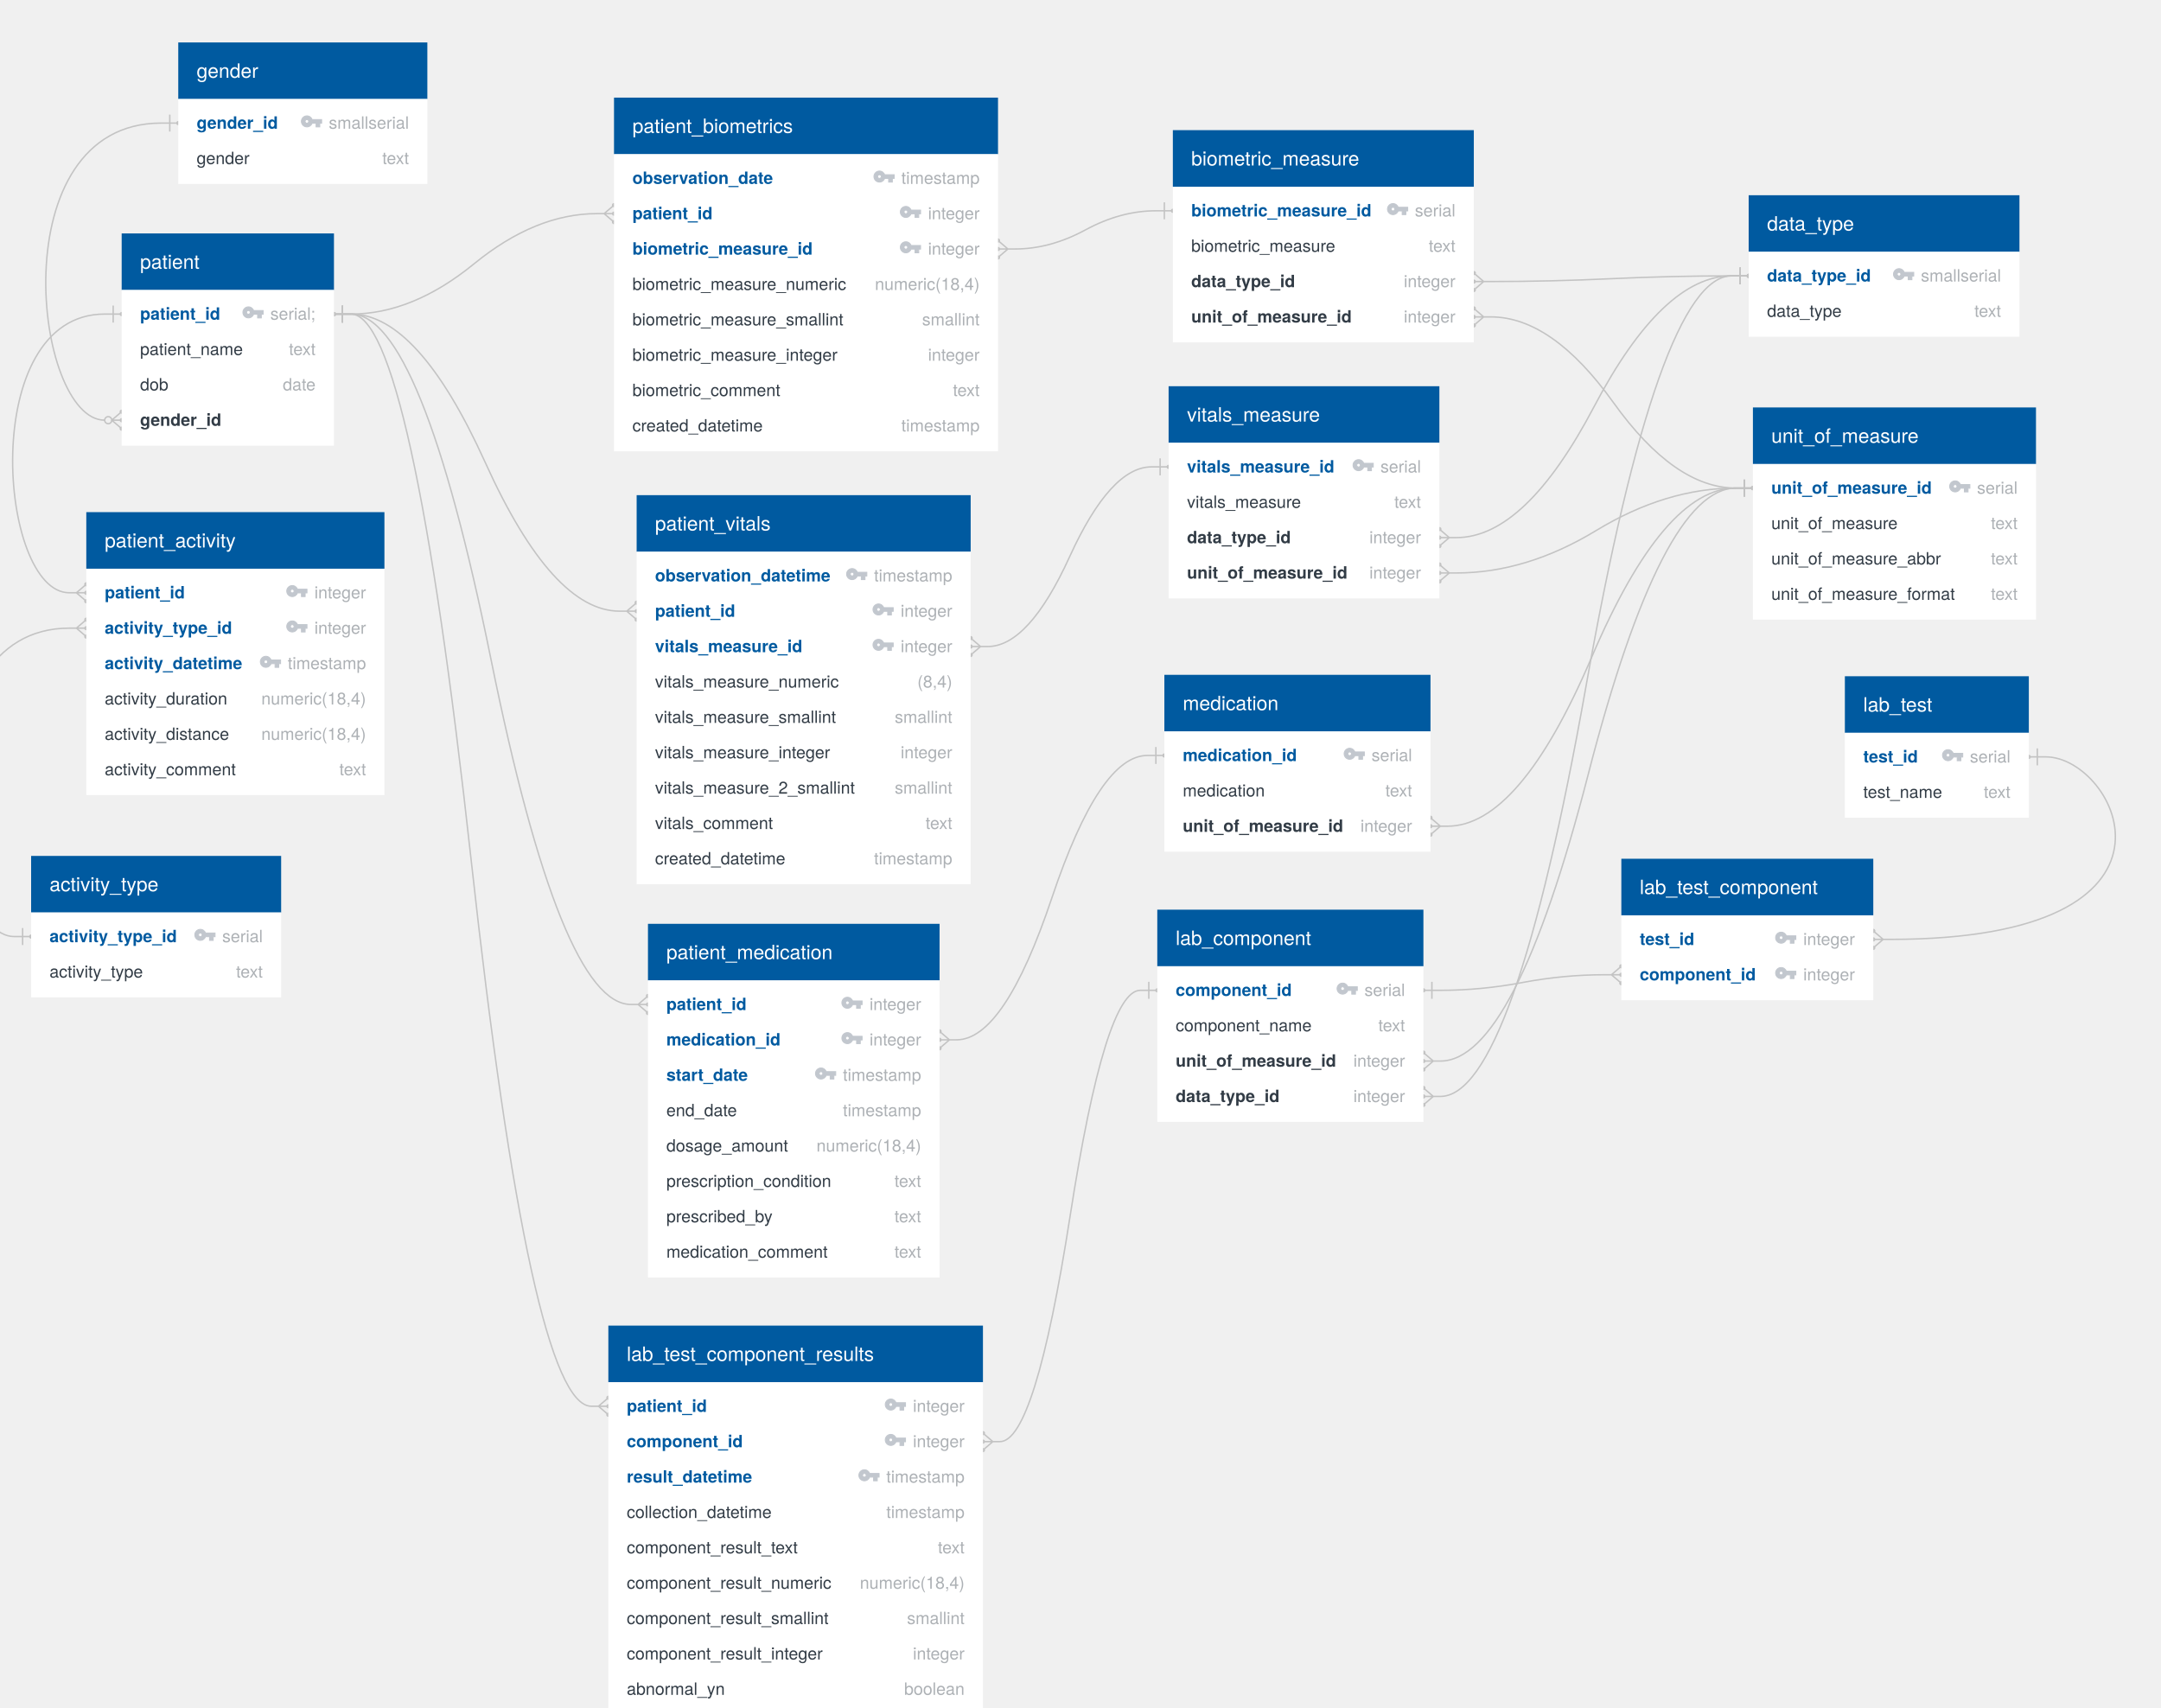
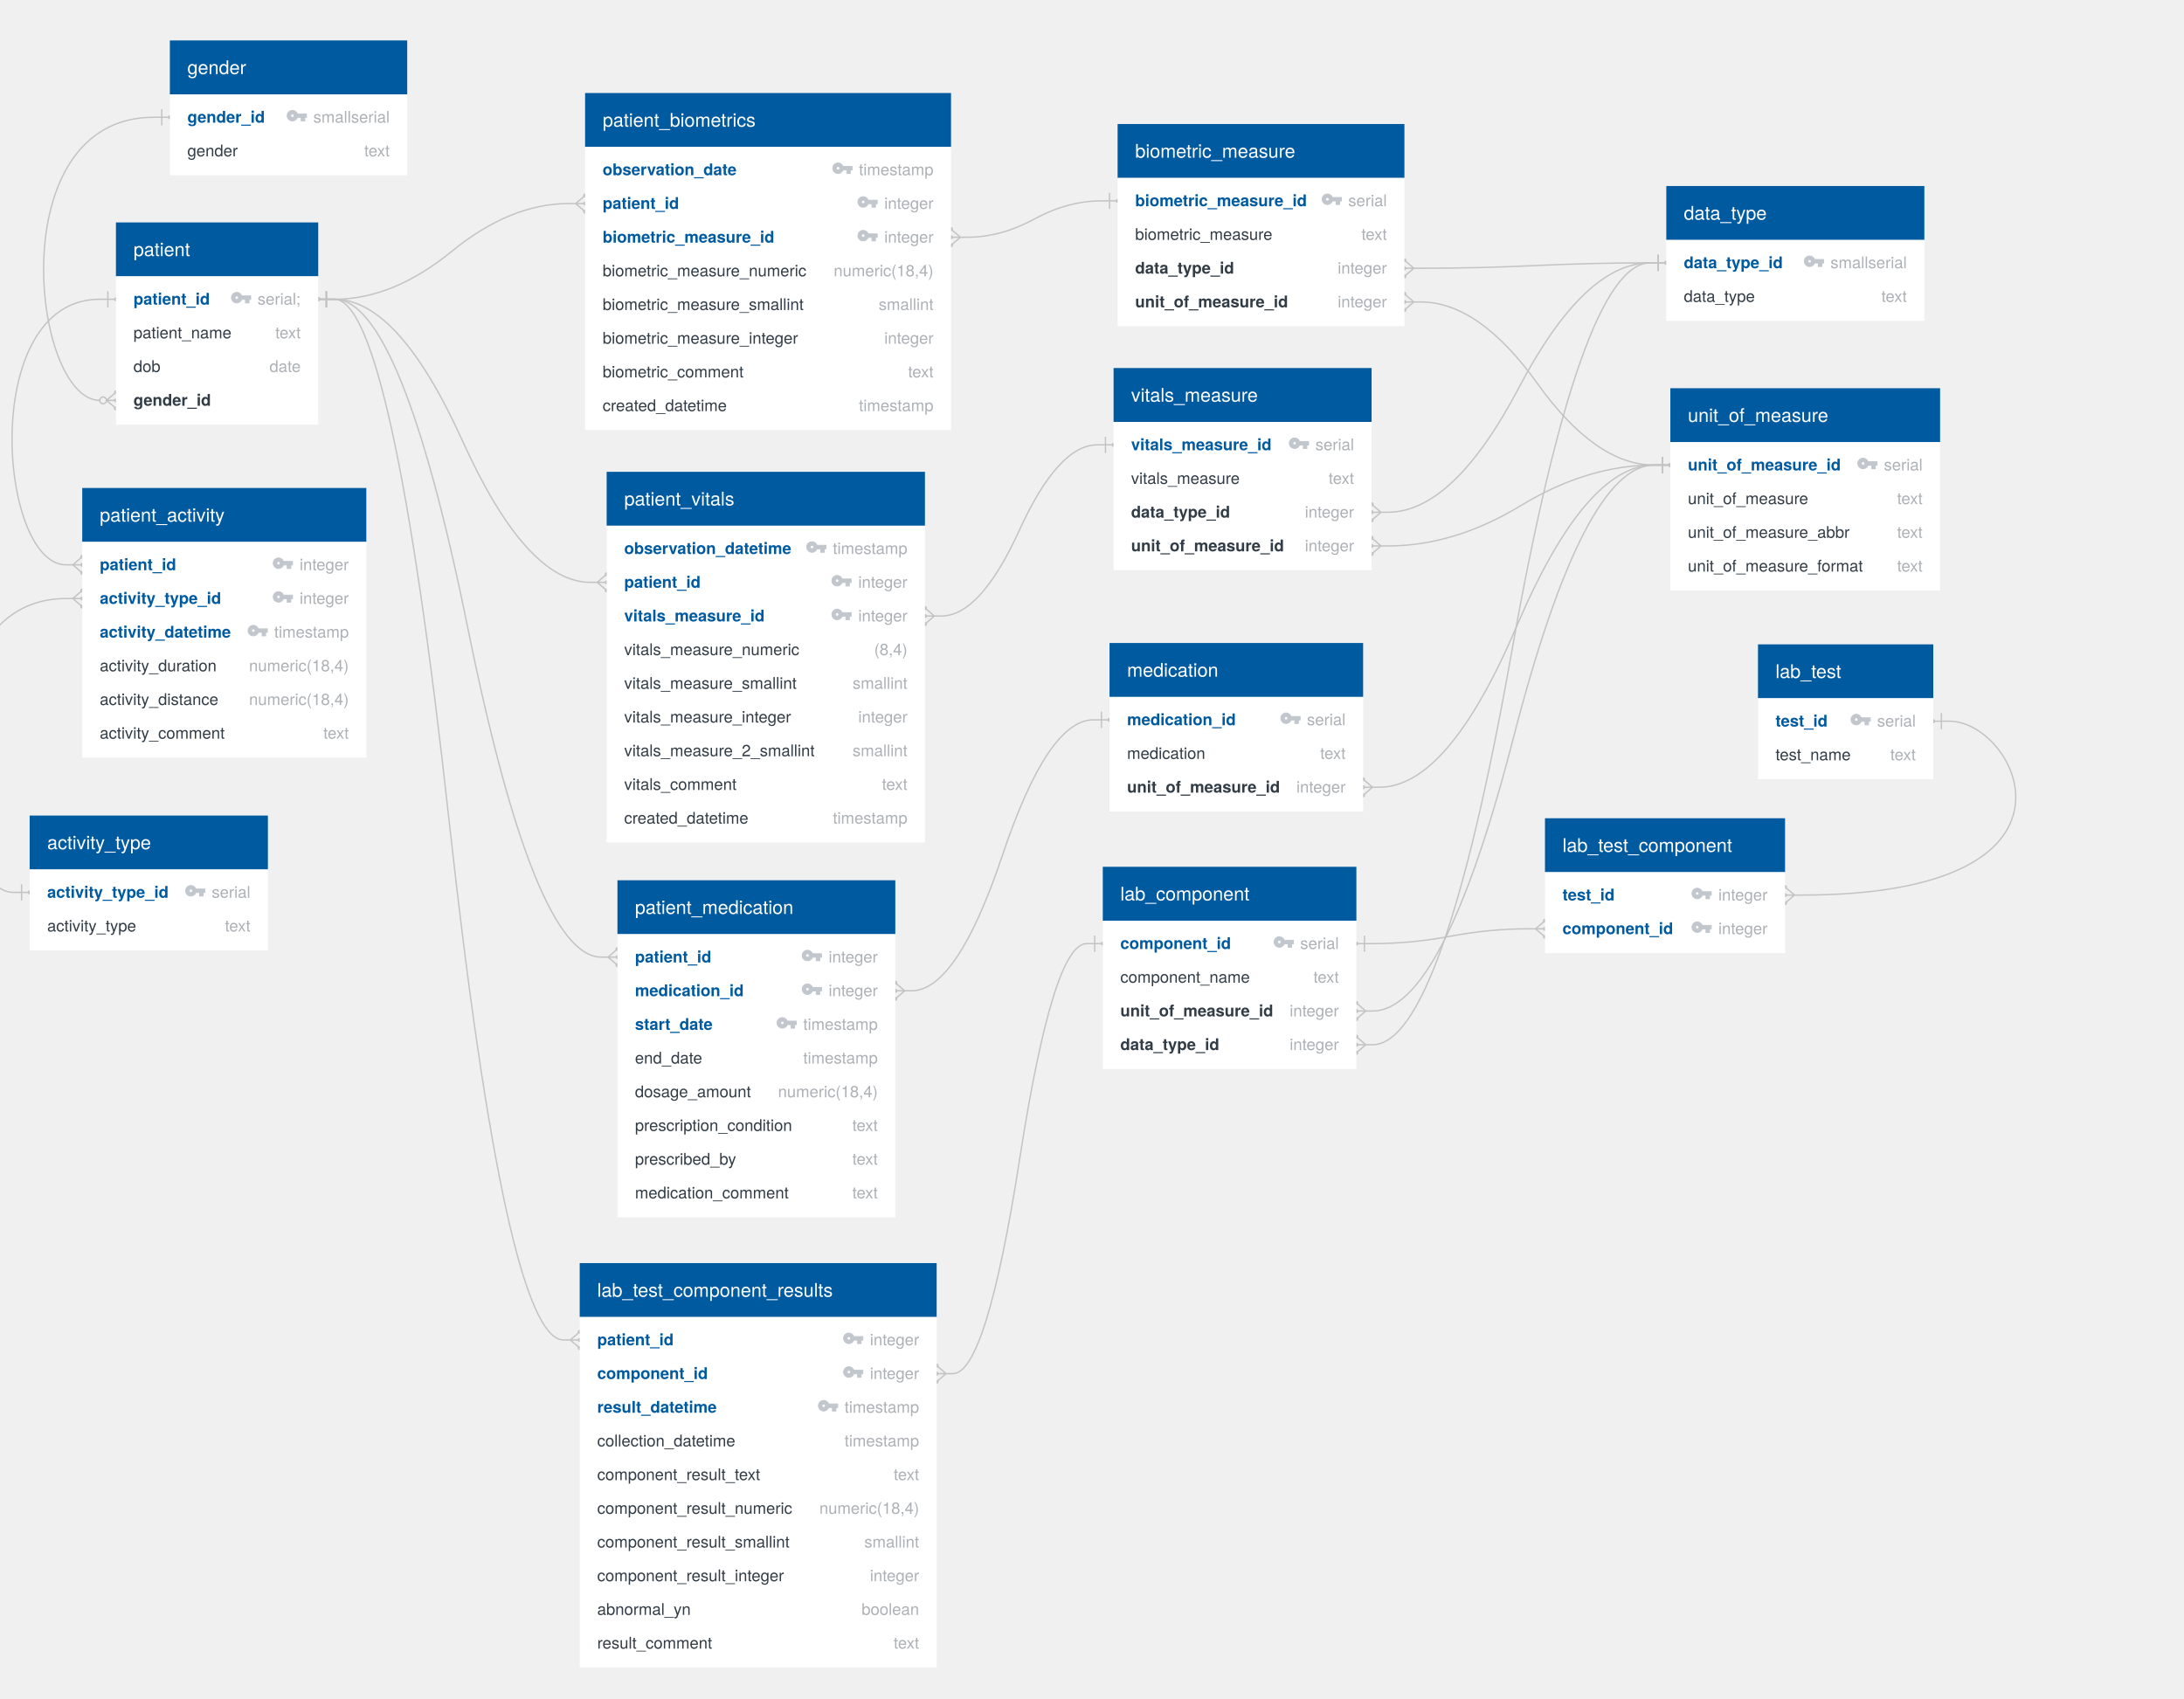
- <svg xmlns="http://www.w3.org/2000/svg" class="diagram-root" style="background: #f5f6f6">
+ <svg xmlns="http://www.w3.org/2000/svg" class="diagram-root" style="background: #f5f6f6" viewBox="0 0 1620 1260" width="100%" preserveAspectRatio="xMidYMid meet">
  <style>.diagram-root { font-family: "Helvetica Neue", sans-serif; font-size: 12px; } .t { overflow: visible; } .t-bg { y: 40; fill: #fff;   } .th { fill: #005aa0;   } .tht { fill: #fff; font-size: 14px;  } .tf { fill: #323c46; overflow: visible; } .tf.pk { fill: #005aa0; font-weight: bold; } .tf.fk { font-weight: bold; } .ty { fill: #adb1b5; font-weight: normal; text-anchor: end; } .r { fill: transparent; stroke: #c3c3c3; stroke-width: 1; } .l { stroke: 1; } .i { fill: #c2c7ce; stroke: #c2c7ce; } .i.ix { fill: #afb3b6; stroke: #000; } .fa { fill: transparent; overflow: visible; } .fa .bg.hover { fill: #f7f7f7; } .c { cy: 12; r: 4; stroke: #d2d2dc; fill: #d2d2dc; } .hr { fill: transparent; stroke: #323c46; stroke-opacity: 0.035; stroke-width: 13; } .dc { stroke: #fa5a3c; fill: #fa5a3c; } .x { stroke: white; stroke-width: 1; } .hl .th { fill: #1b9bff; } .hl .tht {  } .fhl .bg { fill: #e7f4ff; } .fhls .bg {  } .r.hl { stroke: #1b9bff; } .dim { opacity: 0.25; }</style>
  <g class="drawing-wrapper" transform="translate(-58, -11) scale(1,1)">
    <g class="rs">
      <path d="M 144 308 m -1, 0 a 1,1 0 1,0 2,0 a 1,1 0 1,0 -2,0 M 144 308 m -0.5, 0 a 0.5,0.5 0 1,0 1,0 a 0.5,0.5 0 1,0 -1,0  M144 308 L144 308 137 308 M 144 314 m -1, 0 a 1,1 0 1,0 2,0 a 1,1 0 1,0 -2,0 M 144 314 m -0.5, 0 a 0.5,0.5 0 1,0 1,0 a 0.5,0.5 0 1,0 -1,0  M144 314 L144 314 137 308 144 302 M 144 302 m -1, 0 a 1,1 0 1,0 2,0 a 1,1 0 1,0 -2,0 M 144 302 m -0.5, 0 a 0.5,0.5 0 1,0 1,0 a 0.5,0.5 0 1,0 -1,0  M 134.5 308 m -2.5, 0 a 2.5,2.5 0 1,0 5,0 a 2.5,2.5 0 1,0 -5,0 M132 308 C 82 308, 58 98, 172 98 M 184 98 m -1, 0 a 1,1 0 1,0 2,0 a 1,1 0 1,0 -2,0 M 184 98 m -0.5, 0 a 0.5,0.5 0 1,0 1,0 a 0.5,0.5 0 1,0 -1,0  M184 98 L184 98 172 98 M178 104 L178 104 178 92" id="h3456703896" class="r" />
      <path d="M 492 162 m -1, 0 a 1,1 0 1,0 2,0 a 1,1 0 1,0 -2,0 M 492 162 m -0.5, 0 a 0.5,0.5 0 1,0 1,0 a 0.5,0.5 0 1,0 -1,0  M492 162 L492 162 480 162 M 492 168 m -1, 0 a 1,1 0 1,0 2,0 a 1,1 0 1,0 -2,0 M 492 168 m -0.5, 0 a 0.5,0.5 0 1,0 1,0 a 0.5,0.5 0 1,0 -1,0  M492 168 L492 168 485 162 492 156 M 492 156 m -1, 0 a 1,1 0 1,0 2,0 a 1,1 0 1,0 -2,0 M 492 156 m -0.5, 0 a 0.5,0.5 0 1,0 1,0 a 0.5,0.5 0 1,0 -1,0  M480 162 Q 436.52 162, 393.03 197.5 T 306.05 233 M 294.05 233 m -1, 0 a 1,1 0 1,0 2,0 a 1,1 0 1,0 -2,0 M 294.05 233 m -0.5, 0 a 0.5,0.5 0 1,0 1,0 a 0.5,0.5 0 1,0 -1,0  M294.05 233 L294.05 233 306.05 233 M300.05 239 L300.05 239 300.05 227" id="h3817859138" class="r" />
      <path d="M 763.42 187 m -1, 0 a 1,1 0 1,0 2,0 a 1,1 0 1,0 -2,0 M 763.42 187 m -0.5, 0 a 0.5,0.5 0 1,0 1,0 a 0.5,0.5 0 1,0 -1,0  M763.42 187 L763.42 187 775.42 187 M 763.42 193 m -1, 0 a 1,1 0 1,0 2,0 a 1,1 0 1,0 -2,0 M 763.42 193 m -0.5, 0 a 0.5,0.5 0 1,0 1,0 a 0.5,0.5 0 1,0 -1,0  M763.42 193 L763.42 193 770.42 187 763.42 181 M 763.42 181 m -1, 0 a 1,1 0 1,0 2,0 a 1,1 0 1,0 -2,0 M 763.42 181 m -0.5, 0 a 0.5,0.5 0 1,0 1,0 a 0.5,0.5 0 1,0 -1,0  M775.42 187 Q 800.32 187, 825.21 173.5 T 875 160 M 887 160 m -1, 0 a 1,1 0 1,0 2,0 a 1,1 0 1,0 -2,0 M 887 160 m -0.5, 0 a 0.5,0.5 0 1,0 1,0 a 0.5,0.5 0 1,0 -1,0  M887 160 L887 160 875 160 M881 166 L881 166 881 154" id="h2044736348" class="r" />
      <path d="M 1099.73 210 m -1, 0 a 1,1 0 1,0 2,0 a 1,1 0 1,0 -2,0 M 1099.73 210 m -0.5, 0 a 0.5,0.5 0 1,0 1,0 a 0.5,0.5 0 1,0 -1,0  M1099.73 210 L1099.73 210 1111.73 210 M 1099.73 216 m -1, 0 a 1,1 0 1,0 2,0 a 1,1 0 1,0 -2,0 M 1099.73 216 m -0.5, 0 a 0.5,0.5 0 1,0 1,0 a 0.5,0.5 0 1,0 -1,0  M1099.73 216 L1099.73 216 1106.73 210 1099.73 204 M 1099.73 204 m -1, 0 a 1,1 0 1,0 2,0 a 1,1 0 1,0 -2,0 M 1099.73 204 m -0.5, 0 a 0.5,0.5 0 1,0 1,0 a 0.5,0.5 0 1,0 -1,0  M1111.73 210 Q 1154.3 210, 1196.87 208 T 1282 206 M 1294 206 m -1, 0 a 1,1 0 1,0 2,0 a 1,1 0 1,0 -2,0 M 1294 206 m -0.5, 0 a 0.5,0.5 0 1,0 1,0 a 0.5,0.5 0 1,0 -1,0  M1294 206 L1294 206 1282 206 M1288 212 L1288 212 1288 200" id="h3360755668" class="r" />
      <path d="M 1099.73 235 m -1, 0 a 1,1 0 1,0 2,0 a 1,1 0 1,0 -2,0 M 1099.73 235 m -0.5, 0 a 0.5,0.5 0 1,0 1,0 a 0.5,0.5 0 1,0 -1,0  M1099.73 235 L1099.73 235 1111.73 235 M 1099.73 241 m -1, 0 a 1,1 0 1,0 2,0 a 1,1 0 1,0 -2,0 M 1099.73 241 m -0.5, 0 a 0.5,0.5 0 1,0 1,0 a 0.5,0.5 0 1,0 -1,0  M1099.73 241 L1099.73 241 1106.73 235 1099.73 229 M 1099.73 229 m -1, 0 a 1,1 0 1,0 2,0 a 1,1 0 1,0 -2,0 M 1099.73 229 m -0.5, 0 a 0.5,0.5 0 1,0 1,0 a 0.5,0.5 0 1,0 -1,0  M1111.73 235 Q 1155.05 235, 1198.37 295.5 T 1285 356 M 1297 356 m -1, 0 a 1,1 0 1,0 2,0 a 1,1 0 1,0 -2,0 M 1297 356 m -0.5, 0 a 0.5,0.5 0 1,0 1,0 a 0.5,0.5 0 1,0 -1,0  M1297 356 L1297 356 1285 356 M1291 362 L1291 362 1291 350" id="h3253898208" class="r" />
      <path d="M 1075.39 391 m -1, 0 a 1,1 0 1,0 2,0 a 1,1 0 1,0 -2,0 M 1075.39 391 m -0.5, 0 a 0.5,0.5 0 1,0 1,0 a 0.5,0.5 0 1,0 -1,0  M1075.39 391 L1075.39 391 1087.39 391 M 1075.39 397 m -1, 0 a 1,1 0 1,0 2,0 a 1,1 0 1,0 -2,0 M 1075.39 397 m -0.5, 0 a 0.5,0.5 0 1,0 1,0 a 0.5,0.5 0 1,0 -1,0  M1075.39 397 L1075.39 397 1082.39 391 1075.39 385 M 1075.39 385 m -1, 0 a 1,1 0 1,0 2,0 a 1,1 0 1,0 -2,0 M 1075.39 385 m -0.5, 0 a 0.5,0.5 0 1,0 1,0 a 0.5,0.5 0 1,0 -1,0  M1087.39 391 Q 1136.05 391, 1184.7 298.5 T 1282 206 M 1294 206 m -1, 0 a 1,1 0 1,0 2,0 a 1,1 0 1,0 -2,0 M 1294 206 m -0.5, 0 a 0.5,0.5 0 1,0 1,0 a 0.5,0.5 0 1,0 -1,0  M1294 206 L1294 206 1282 206 M1288 212 L1288 212 1288 200" id="h2920415554" class="r" />
      <path d="M 1075.39 416 m -1, 0 a 1,1 0 1,0 2,0 a 1,1 0 1,0 -2,0 M 1075.39 416 m -0.5, 0 a 0.5,0.5 0 1,0 1,0 a 0.5,0.5 0 1,0 -1,0  M1075.39 416 L1075.39 416 1087.39 416 M 1075.39 422 m -1, 0 a 1,1 0 1,0 2,0 a 1,1 0 1,0 -2,0 M 1075.39 422 m -0.5, 0 a 0.5,0.5 0 1,0 1,0 a 0.5,0.5 0 1,0 -1,0  M1075.39 422 L1075.39 422 1082.39 416 1075.39 410 M 1075.39 410 m -1, 0 a 1,1 0 1,0 2,0 a 1,1 0 1,0 -2,0 M 1075.39 410 m -0.5, 0 a 0.5,0.5 0 1,0 1,0 a 0.5,0.5 0 1,0 -1,0  M1087.39 416 Q 1136.8 416, 1186.2 386 T 1285 356 M 1297 356 m -1, 0 a 1,1 0 1,0 2,0 a 1,1 0 1,0 -2,0 M 1297 356 m -0.5, 0 a 0.5,0.5 0 1,0 1,0 a 0.5,0.5 0 1,0 -1,0  M1297 356 L1297 356 1285 356 M1291 362 L1291 362 1291 350" id="h3007724422" class="r" />
      <path d="M 508 443 m -1, 0 a 1,1 0 1,0 2,0 a 1,1 0 1,0 -2,0 M 508 443 m -0.5, 0 a 0.5,0.5 0 1,0 1,0 a 0.5,0.5 0 1,0 -1,0  M508 443 L508 443 496 443 M 508 449 m -1, 0 a 1,1 0 1,0 2,0 a 1,1 0 1,0 -2,0 M 508 449 m -0.5, 0 a 0.5,0.5 0 1,0 1,0 a 0.5,0.5 0 1,0 -1,0  M508 449 L508 449 501 443 508 437 M 508 437 m -1, 0 a 1,1 0 1,0 2,0 a 1,1 0 1,0 -2,0 M 508 437 m -0.5, 0 a 0.5,0.5 0 1,0 1,0 a 0.5,0.5 0 1,0 -1,0  M496 443 Q 448.52 443, 401.03 338 T 306.05 233 M 294.05 233 m -1, 0 a 1,1 0 1,0 2,0 a 1,1 0 1,0 -2,0 M 294.05 233 m -0.5, 0 a 0.5,0.5 0 1,0 1,0 a 0.5,0.5 0 1,0 -1,0  M294.05 233 L294.05 233 306.05 233 M300.05 239 L300.05 239 300.05 227" id="h3419471543" class="r" />
      <path d="M 744.09 468 m -1, 0 a 1,1 0 1,0 2,0 a 1,1 0 1,0 -2,0 M 744.09 468 m -0.5, 0 a 0.5,0.5 0 1,0 1,0 a 0.5,0.5 0 1,0 -1,0  M744.09 468 L744.09 468 756.09 468 M 744.09 474 m -1, 0 a 1,1 0 1,0 2,0 a 1,1 0 1,0 -2,0 M 744.09 474 m -0.5, 0 a 0.5,0.5 0 1,0 1,0 a 0.5,0.5 0 1,0 -1,0  M744.09 474 L744.09 474 751.09 468 744.09 462 M 744.09 462 m -1, 0 a 1,1 0 1,0 2,0 a 1,1 0 1,0 -2,0 M 744.09 462 m -0.5, 0 a 0.5,0.5 0 1,0 1,0 a 0.5,0.5 0 1,0 -1,0  M756.09 468 Q 785.07 468, 814.05 404.5 T 872 341 M 884 341 m -1, 0 a 1,1 0 1,0 2,0 a 1,1 0 1,0 -2,0 M 884 341 m -0.5, 0 a 0.5,0.5 0 1,0 1,0 a 0.5,0.5 0 1,0 -1,0  M884 341 L884 341 872 341 M878 347 L878 347 878 335" id="h1238428861" class="r" />
      <path d="M 1069.1 595 m -1, 0 a 1,1 0 1,0 2,0 a 1,1 0 1,0 -2,0 M 1069.1 595 m -0.5, 0 a 0.5,0.5 0 1,0 1,0 a 0.5,0.5 0 1,0 -1,0  M1069.1 595 L1069.1 595 1081.1 595 M 1069.1 601 m -1, 0 a 1,1 0 1,0 2,0 a 1,1 0 1,0 -2,0 M 1069.1 601 m -0.5, 0 a 0.5,0.5 0 1,0 1,0 a 0.5,0.5 0 1,0 -1,0  M1069.1 601 L1069.1 601 1076.1 595 1069.1 589 M 1069.1 589 m -1, 0 a 1,1 0 1,0 2,0 a 1,1 0 1,0 -2,0 M 1069.1 589 m -0.5, 0 a 0.5,0.5 0 1,0 1,0 a 0.5,0.5 0 1,0 -1,0  M1081.1 595 Q 1132.07 595, 1183.05 475.5 T 1285 356 M 1297 356 m -1, 0 a 1,1 0 1,0 2,0 a 1,1 0 1,0 -2,0 M 1297 356 m -0.5, 0 a 0.5,0.5 0 1,0 1,0 a 0.5,0.5 0 1,0 -1,0  M1297 356 L1297 356 1285 356 M1291 362 L1291 362 1291 350" id="h4211877427" class="r" />
      <path d="M 516 721 m -1, 0 a 1,1 0 1,0 2,0 a 1,1 0 1,0 -2,0 M 516 721 m -0.5, 0 a 0.5,0.5 0 1,0 1,0 a 0.5,0.5 0 1,0 -1,0  M516 721 L516 721 504 721 M 516 727 m -1, 0 a 1,1 0 1,0 2,0 a 1,1 0 1,0 -2,0 M 516 727 m -0.5, 0 a 0.5,0.5 0 1,0 1,0 a 0.5,0.5 0 1,0 -1,0  M516 727 L516 727 509 721 516 715 M 516 715 m -1, 0 a 1,1 0 1,0 2,0 a 1,1 0 1,0 -2,0 M 516 715 m -0.5, 0 a 0.5,0.5 0 1,0 1,0 a 0.5,0.5 0 1,0 -1,0  M504 721 Q 454.52 721, 405.03 477 T 306.05 233 M 294.05 233 m -1, 0 a 1,1 0 1,0 2,0 a 1,1 0 1,0 -2,0 M 294.05 233 m -0.5, 0 a 0.5,0.5 0 1,0 1,0 a 0.5,0.5 0 1,0 -1,0  M294.05 233 L294.05 233 306.05 233 M300.05 239 L300.05 239 300.05 227" id="h2150546734" class="r" />
      <path d="M 722.1 746 m -1, 0 a 1,1 0 1,0 2,0 a 1,1 0 1,0 -2,0 M 722.1 746 m -0.5, 0 a 0.5,0.5 0 1,0 1,0 a 0.5,0.5 0 1,0 -1,0  M722.1 746 L722.1 746 734.1 746 M 722.1 752 m -1, 0 a 1,1 0 1,0 2,0 a 1,1 0 1,0 -2,0 M 722.1 752 m -0.5, 0 a 0.5,0.5 0 1,0 1,0 a 0.5,0.5 0 1,0 -1,0  M722.1 752 L722.1 752 729.1 746 722.1 740 M 722.1 740 m -1, 0 a 1,1 0 1,0 2,0 a 1,1 0 1,0 -2,0 M 722.1 740 m -0.5, 0 a 0.5,0.5 0 1,0 1,0 a 0.5,0.5 0 1,0 -1,0  M734.1 746 Q 767.83 746, 801.55 645.5 T 869 545 M 881 545 m -1, 0 a 1,1 0 1,0 2,0 a 1,1 0 1,0 -2,0 M 881 545 m -0.5, 0 a 0.5,0.5 0 1,0 1,0 a 0.5,0.5 0 1,0 -1,0  M881 545 L881 545 869 545 M875 551 L875 551 875 539" id="h394259000" class="r" />
      <path d="M 1064.1 761 m -1, 0 a 1,1 0 1,0 2,0 a 1,1 0 1,0 -2,0 M 1064.1 761 m -0.5, 0 a 0.5,0.5 0 1,0 1,0 a 0.5,0.5 0 1,0 -1,0  M1064.1 761 L1064.1 761 1076.1 761 M 1064.1 767 m -1, 0 a 1,1 0 1,0 2,0 a 1,1 0 1,0 -2,0 M 1064.1 767 m -0.5, 0 a 0.5,0.5 0 1,0 1,0 a 0.5,0.5 0 1,0 -1,0  M1064.1 767 L1064.1 767 1071.1 761 1064.1 755 M 1064.1 755 m -1, 0 a 1,1 0 1,0 2,0 a 1,1 0 1,0 -2,0 M 1064.1 755 m -0.5, 0 a 0.5,0.5 0 1,0 1,0 a 0.5,0.5 0 1,0 -1,0  M1076.1 761 Q 1128.32 761, 1180.55 558.5 T 1285 356 M 1297 356 m -1, 0 a 1,1 0 1,0 2,0 a 1,1 0 1,0 -2,0 M 1297 356 m -0.5, 0 a 0.5,0.5 0 1,0 1,0 a 0.5,0.5 0 1,0 -1,0  M1297 356 L1297 356 1285 356 M1291 362 L1291 362 1291 350" id="h672239840" class="r" />
      <path d="M 1064.1 786 m -1, 0 a 1,1 0 1,0 2,0 a 1,1 0 1,0 -2,0 M 1064.1 786 m -0.5, 0 a 0.5,0.5 0 1,0 1,0 a 0.5,0.5 0 1,0 -1,0  M1064.1 786 L1064.1 786 1076.1 786 M 1064.1 792 m -1, 0 a 1,1 0 1,0 2,0 a 1,1 0 1,0 -2,0 M 1064.1 792 m -0.5, 0 a 0.5,0.5 0 1,0 1,0 a 0.5,0.5 0 1,0 -1,0  M1064.1 792 L1064.1 792 1071.1 786 1064.1 780 M 1064.1 780 m -1, 0 a 1,1 0 1,0 2,0 a 1,1 0 1,0 -2,0 M 1064.1 780 m -0.5, 0 a 0.5,0.5 0 1,0 1,0 a 0.5,0.5 0 1,0 -1,0  M1076.1 786 Q 1127.57 786, 1179.05 496 T 1282 206 M 1294 206 m -1, 0 a 1,1 0 1,0 2,0 a 1,1 0 1,0 -2,0 M 1294 206 m -0.5, 0 a 0.5,0.5 0 1,0 1,0 a 0.5,0.5 0 1,0 -1,0  M1294 206 L1294 206 1282 206 M1288 212 L1288 212 1288 200" id="h4203280481" class="r" />
      <path d="M 1382.08 675 m -1, 0 a 1,1 0 1,0 2,0 a 1,1 0 1,0 -2,0 M 1382.08 675 m -0.5, 0 a 0.5,0.5 0 1,0 1,0 a 0.5,0.5 0 1,0 -1,0  M1382.08 675 L1382.08 675 1394.08 675 M 1382.08 681 m -1, 0 a 1,1 0 1,0 2,0 a 1,1 0 1,0 -2,0 M 1382.08 681 m -0.5, 0 a 0.5,0.5 0 1,0 1,0 a 0.5,0.5 0 1,0 -1,0  M1382.08 681 L1382.08 681 1389.08 675 1382.08 669 M 1382.08 669 m -1, 0 a 1,1 0 1,0 2,0 a 1,1 0 1,0 -2,0 M 1382.08 669 m -0.5, 0 a 0.5,0.5 0 1,0 1,0 a 0.5,0.5 0 1,0 -1,0  M1394.08 675 C 1620 675, 1554.03 546, 1504.03 546 M 1492.03 546 m -1, 0 a 1,1 0 1,0 2,0 a 1,1 0 1,0 -2,0 M 1492.03 546 m -0.5, 0 a 0.5,0.5 0 1,0 1,0 a 0.5,0.5 0 1,0 -1,0  M1492.03 546 L1492.03 546 1504.03 546 M1498.03 552 L1498.03 552 1498.03 540" id="h2076225760" class="r" />
      <path d="M 1204 700 m -1, 0 a 1,1 0 1,0 2,0 a 1,1 0 1,0 -2,0 M 1204 700 m -0.5, 0 a 0.5,0.5 0 1,0 1,0 a 0.5,0.5 0 1,0 -1,0  M1204 700 L1204 700 1192 700 M 1204 706 m -1, 0 a 1,1 0 1,0 2,0 a 1,1 0 1,0 -2,0 M 1204 706 m -0.5, 0 a 0.5,0.5 0 1,0 1,0 a 0.5,0.5 0 1,0 -1,0  M1204 706 L1204 706 1197 700 1204 694 M 1204 694 m -1, 0 a 1,1 0 1,0 2,0 a 1,1 0 1,0 -2,0 M 1204 694 m -0.5, 0 a 0.5,0.5 0 1,0 1,0 a 0.5,0.5 0 1,0 -1,0  M1192 700 Q 1163.03 700, 1134.05 705.5 T 1076.1 711 M 1064.1 711 m -1, 0 a 1,1 0 1,0 2,0 a 1,1 0 1,0 -2,0 M 1064.1 711 m -0.5, 0 a 0.5,0.5 0 1,0 1,0 a 0.5,0.5 0 1,0 -1,0  M1064.1 711 L1064.1 711 1076.1 711 M1070.1 717 L1070.1 717 1070.1 705" id="h1969395055" class="r" />
      <path d="M 488 1005 m -1, 0 a 1,1 0 1,0 2,0 a 1,1 0 1,0 -2,0 M 488 1005 m -0.5, 0 a 0.5,0.5 0 1,0 1,0 a 0.5,0.5 0 1,0 -1,0  M488 1005 L488 1005 476 1005 M 488 1011 m -1, 0 a 1,1 0 1,0 2,0 a 1,1 0 1,0 -2,0 M 488 1011 m -0.5, 0 a 0.5,0.5 0 1,0 1,0 a 0.5,0.5 0 1,0 -1,0  M488 1011 L488 1011 481 1005 488 999 M 488 999 m -1, 0 a 1,1 0 1,0 2,0 a 1,1 0 1,0 -2,0 M 488 999 m -0.5, 0 a 0.5,0.5 0 1,0 1,0 a 0.5,0.5 0 1,0 -1,0  M476 1005 Q 433.52 1005, 391.03 619 T 306.05 233 M 294.05 233 m -1, 0 a 1,1 0 1,0 2,0 a 1,1 0 1,0 -2,0 M 294.05 233 m -0.5, 0 a 0.5,0.5 0 1,0 1,0 a 0.5,0.5 0 1,0 -1,0  M294.05 233 L294.05 233 306.05 233 M300.05 239 L300.05 239 300.05 227" id="h2936976185" class="r" />
      <path d="M 752.77 1030 m -1, 0 a 1,1 0 1,0 2,0 a 1,1 0 1,0 -2,0 M 752.77 1030 m -0.5, 0 a 0.5,0.5 0 1,0 1,0 a 0.5,0.5 0 1,0 -1,0  M752.77 1030 L752.77 1030 764.77 1030 M 752.77 1036 m -1, 0 a 1,1 0 1,0 2,0 a 1,1 0 1,0 -2,0 M 752.77 1036 m -0.5, 0 a 0.5,0.5 0 1,0 1,0 a 0.5,0.5 0 1,0 -1,0  M752.77 1036 L752.77 1036 759.77 1030 752.77 1024 M 752.77 1024 m -1, 0 a 1,1 0 1,0 2,0 a 1,1 0 1,0 -2,0 M 752.77 1024 m -0.5, 0 a 0.5,0.5 0 1,0 1,0 a 0.5,0.5 0 1,0 -1,0  M764.77 1030 Q 789.58 1030, 814.39 870.5 T 864 711 M 876 711 m -1, 0 a 1,1 0 1,0 2,0 a 1,1 0 1,0 -2,0 M 876 711 m -0.5, 0 a 0.5,0.5 0 1,0 1,0 a 0.5,0.5 0 1,0 -1,0  M876 711 L876 711 864 711 M870 717 L870 717 870 705" id="h2168173998" class="r" />
      <path d="M 119 430 m -1, 0 a 1,1 0 1,0 2,0 a 1,1 0 1,0 -2,0 M 119 430 m -0.5, 0 a 0.5,0.5 0 1,0 1,0 a 0.5,0.5 0 1,0 -1,0  M119 430 L119 430 107 430 M 119 436 m -1, 0 a 1,1 0 1,0 2,0 a 1,1 0 1,0 -2,0 M 119 436 m -0.5, 0 a 0.5,0.5 0 1,0 1,0 a 0.5,0.5 0 1,0 -1,0  M119 436 L119 436 112 430 119 424 M 119 424 m -1, 0 a 1,1 0 1,0 2,0 a 1,1 0 1,0 -2,0 M 119 424 m -0.5, 0 a 0.5,0.5 0 1,0 1,0 a 0.5,0.5 0 1,0 -1,0  M107 430 C 57 430, 42 233, 132 233 M 144 233 m -1, 0 a 1,1 0 1,0 2,0 a 1,1 0 1,0 -2,0 M 144 233 m -0.5, 0 a 0.5,0.5 0 1,0 1,0 a 0.5,0.5 0 1,0 -1,0  M144 233 L144 233 132 233 M138 239 L138 239 138 227" id="h2056357364" class="r" />
      <path d="M 119 455 m -1, 0 a 1,1 0 1,0 2,0 a 1,1 0 1,0 -2,0 M 119 455 m -0.5, 0 a 0.5,0.5 0 1,0 1,0 a 0.5,0.5 0 1,0 -1,0  M119 455 L119 455 107 455 M 119 461 m -1, 0 a 1,1 0 1,0 2,0 a 1,1 0 1,0 -2,0 M 119 461 m -0.5, 0 a 0.5,0.5 0 1,0 1,0 a 0.5,0.5 0 1,0 -1,0  M119 461 L119 461 112 455 119 449 M 119 449 m -1, 0 a 1,1 0 1,0 2,0 a 1,1 0 1,0 -2,0 M 119 449 m -0.5, 0 a 0.5,0.5 0 1,0 1,0 a 0.5,0.5 0 1,0 -1,0  M107 455 C -5.4 455, 18 673, 68 673 M 80 673 m -1, 0 a 1,1 0 1,0 2,0 a 1,1 0 1,0 -2,0 M 80 673 m -0.5, 0 a 0.5,0.5 0 1,0 1,0 a 0.5,0.5 0 1,0 -1,0  M80 673 L80 673 68 673 M74 679 L74 679 74 667" id="h1259249820" class="r" />
    </g>
    <g class="hrs" />
    <g class="ts">
      <svg width="150.05" height="150" x="144" y="176" id="h172737303" class="t">
        <rect height="40" width="150.05" class="th" />
        <text x="13" y="25" class="tht">patient</text>
        <rect height="110" width="150.05" class="t-bg" />
        <text x="13" y="61" class="tf pk">patient_id<tspan x="137.05" class="ty">serial;</tspan>
        </text>
        <path d="M7,14A2,2 0 0,1 5,12A2,2 0 0,1 7,10A2,2 0 0,1 9,12A2,2 0 0,1 7,14M12.65,10C11.83,7.67 9.61,6 7, 6A6, 6 0 0, 0 1, 12A6, 6 0 0, 0 7, 18C9.61, 18 11.83, 16.33 12.65, 14H17V18H21V14H23V10H12.65Z" class="i pk" transform="translate(85.04023, 48) scale(0.65)" />
        <text x="13" y="86" class="tf">patient_name<tspan x="137.05" class="ty">text</tspan>
        </text>
        <text x="13" y="111" class="tf">dob<tspan x="137.05" class="ty">date</tspan>
        </text>
        <text x="13" y="136" class="tf fk">gender_id</text>
      </svg>
      <svg width="176.06" height="100" x="184" y="41" id="h2268628620" class="t">
        <rect height="40" width="176.06" class="th" />
        <text x="13" y="25" class="tht">gender</text>
        <rect height="60" width="176.06" class="t-bg" />
        <text x="13" y="61" class="tf pk">gender_id<tspan x="163.06" class="ty">smallserial</tspan>
        </text>
        <path d="M7,14A2,2 0 0,1 5,12A2,2 0 0,1 7,10A2,2 0 0,1 9,12A2,2 0 0,1 7,14M12.65,10C11.83,7.67 9.61,6 7, 6A6, 6 0 0, 0 1, 12A6, 6 0 0, 0 7, 18C9.61, 18 11.83, 16.33 12.65, 14H17V18H21V14H23V10H12.65Z" class="i pk" transform="translate(86.38227, 48) scale(0.65)" />
        <text x="13" y="86" class="tf">gender<tspan x="163.06" class="ty">text</tspan>
        </text>
      </svg>
      <svg width="271.42" height="250" x="492" y="80" id="h3858506031" class="t">
        <rect height="40" width="271.42" class="th" />
        <text x="13" y="25" class="tht">patient_biometrics</text>
        <rect height="210" width="271.42" class="t-bg" />
        <text x="13" y="61" class="tf pk">observation_date<tspan x="258.42" class="ty">timestamp</tspan>
        </text>
        <path d="M7,14A2,2 0 0,1 5,12A2,2 0 0,1 7,10A2,2 0 0,1 9,12A2,2 0 0,1 7,14M12.65,10C11.83,7.67 9.61,6 7, 6A6, 6 0 0, 0 1, 12A6, 6 0 0, 0 7, 18C9.61, 18 11.83, 16.33 12.65, 14H17V18H21V14H23V10H12.65Z" class="i pk" transform="translate(183.0723, 48) scale(0.65)" />
        <text x="13" y="86" class="tf pk">patient_id<tspan x="258.42" class="ty">integer</tspan>
        </text>
        <path d="M7,14A2,2 0 0,1 5,12A2,2 0 0,1 7,10A2,2 0 0,1 9,12A2,2 0 0,1 7,14M12.65,10C11.83,7.67 9.61,6 7, 6A6, 6 0 0, 0 1, 12A6, 6 0 0, 0 7, 18C9.61, 18 11.83, 16.33 12.65, 14H17V18H21V14H23V10H12.65Z" class="i pk" transform="translate(201.7286, 73) scale(0.65)" />
        <text x="13" y="111" class="tf pk">biometric_measure_id<tspan x="258.42" class="ty">integer</tspan>
        </text>
        <path d="M7,14A2,2 0 0,1 5,12A2,2 0 0,1 7,10A2,2 0 0,1 9,12A2,2 0 0,1 7,14M12.65,10C11.83,7.67 9.61,6 7, 6A6, 6 0 0, 0 1, 12A6, 6 0 0, 0 7, 18C9.61, 18 11.83, 16.33 12.65, 14H17V18H21V14H23V10H12.65Z" class="i pk" transform="translate(201.7286, 98) scale(0.65)" />
        <text x="13" y="136" class="tf">biometric_measure_numeric<tspan x="258.42" class="ty">numeric(18,4)</tspan>
        </text>
        <text x="13" y="161" class="tf">biometric_measure_smallint<tspan x="258.42" class="ty">smallint</tspan>
        </text>
        <text x="13" y="186" class="tf">biometric_measure_integer<tspan x="258.42" class="ty">integer</tspan>
        </text>
        <text x="13" y="211" class="tf">biometric_comment<tspan x="258.42" class="ty">text</tspan>
        </text>
        <text x="13" y="236" class="tf">created_datetime<tspan x="258.42" class="ty">timestamp</tspan>
        </text>
      </svg>
      <svg width="212.73" height="150" x="887" y="103" id="h2697294857" class="t">
        <rect height="40" width="212.73" class="th" />
        <text x="13" y="25" class="tht">biometric_measure</text>
        <rect height="110" width="212.73" class="t-bg" />
        <text x="13" y="61" class="tf pk">biometric_measure_id<tspan x="199.73" class="ty">serial</tspan>
        </text>
        <path d="M7,14A2,2 0 0,1 5,12A2,2 0 0,1 7,10A2,2 0 0,1 9,12A2,2 0 0,1 7,14M12.65,10C11.83,7.67 9.61,6 7, 6A6, 6 0 0, 0 1, 12A6, 6 0 0, 0 7, 18C9.61, 18 11.83, 16.33 12.65, 14H17V18H21V14H23V10H12.65Z" class="i pk" transform="translate(151.0542, 48) scale(0.65)" />
        <text x="13" y="86" class="tf">biometric_measure<tspan x="199.73" class="ty">text</tspan>
        </text>
        <text x="13" y="111" class="tf fk">data_type_id<tspan x="199.73" class="ty">integer</tspan>
        </text>
        <text x="13" y="136" class="tf fk">unit_of_measure_id<tspan x="199.73" class="ty">integer</tspan>
        </text>
      </svg>
      <svg width="191.4" height="100" x="1294" y="149" id="h2557494661" class="t">
        <rect height="40" width="191.4" class="th" />
        <text x="13" y="25" class="tht">data_type</text>
        <rect height="60" width="191.4" class="t-bg" />
        <text x="13" y="61" class="tf pk">data_type_id<tspan x="178.4" class="ty">smallserial</tspan>
        </text>
        <path d="M7,14A2,2 0 0,1 5,12A2,2 0 0,1 7,10A2,2 0 0,1 9,12A2,2 0 0,1 7,14M12.65,10C11.83,7.67 9.61,6 7, 6A6, 6 0 0, 0 1, 12A6, 6 0 0, 0 7, 18C9.61, 18 11.83, 16.33 12.65, 14H17V18H21V14H23V10H12.65Z" class="i pk" transform="translate(101.7223, 48) scale(0.65)" />
        <text x="13" y="86" class="tf">data_type<tspan x="178.4" class="ty">text</tspan>
        </text>
      </svg>
      <svg width="200.08" height="150" x="1297" y="299" id="h2972224828" class="t">
        <rect height="40" width="200.08" class="th" />
        <text x="13" y="25" class="tht">unit_of_measure</text>
        <rect height="110" width="200.08" class="t-bg" />
        <text x="13" y="61" class="tf pk">unit_of_measure_id<tspan x="187.08" class="ty">serial</tspan>
        </text>
        <path d="M7,14A2,2 0 0,1 5,12A2,2 0 0,1 7,10A2,2 0 0,1 9,12A2,2 0 0,1 7,14M12.65,10C11.83,7.67 9.61,6 7, 6A6, 6 0 0, 0 1, 12A6, 6 0 0, 0 7, 18C9.61, 18 11.83, 16.33 12.65, 14H17V18H21V14H23V10H12.65Z" class="i pk" transform="translate(138.4042, 48) scale(0.65)" />
        <text x="13" y="86" class="tf">unit_of_measure<tspan x="187.08" class="ty">text</tspan>
        </text>
        <text x="13" y="111" class="tf">unit_of_measure_abbr<tspan x="187.08" class="ty">text</tspan>
        </text>
        <text x="13" y="136" class="tf">unit_of_measure_format<tspan x="187.08" class="ty">text</tspan>
        </text>
      </svg>
      <svg width="191.39" height="150" x="884" y="284" id="h1010950652" class="t">
        <rect height="40" width="191.39" class="th" />
        <text x="13" y="25" class="tht">vitals_measure</text>
        <rect height="110" width="191.39" class="t-bg" />
        <text x="13" y="61" class="tf pk">vitals_measure_id<tspan x="178.39" class="ty">serial</tspan>
        </text>
        <path d="M7,14A2,2 0 0,1 5,12A2,2 0 0,1 7,10A2,2 0 0,1 9,12A2,2 0 0,1 7,14M12.65,10C11.83,7.67 9.61,6 7, 6A6, 6 0 0, 0 1, 12A6, 6 0 0, 0 7, 18C9.61, 18 11.83, 16.33 12.65, 14H17V18H21V14H23V10H12.65Z" class="i pk" transform="translate(129.7142, 48) scale(0.65)" />
        <text x="13" y="86" class="tf">vitals_measure<tspan x="178.39" class="ty">text</tspan>
        </text>
        <text x="13" y="111" class="tf fk">data_type_id<tspan x="178.39" class="ty">integer</tspan>
        </text>
        <text x="13" y="136" class="tf fk">unit_of_measure_id<tspan x="178.39" class="ty">integer</tspan>
        </text>
      </svg>
      <svg width="236.09" height="275" x="508" y="361" id="h2804455516" class="t">
        <rect height="40" width="236.09" class="th" />
        <text x="13" y="25" class="tht">patient_vitals</text>
        <rect height="235" width="236.09" class="t-bg" />
        <text x="13" y="61" class="tf pk">observation_datetime<tspan x="223.09" class="ty">timestamp</tspan>
        </text>
        <path d="M7,14A2,2 0 0,1 5,12A2,2 0 0,1 7,10A2,2 0 0,1 9,12A2,2 0 0,1 7,14M12.65,10C11.83,7.67 9.61,6 7, 6A6, 6 0 0, 0 1, 12A6, 6 0 0, 0 7, 18C9.61, 18 11.83, 16.33 12.65, 14H17V18H21V14H23V10H12.65Z" class="i pk" transform="translate(147.7423, 48) scale(0.65)" />
        <text x="13" y="86" class="tf pk">patient_id<tspan x="223.09" class="ty">integer</tspan>
        </text>
        <path d="M7,14A2,2 0 0,1 5,12A2,2 0 0,1 7,10A2,2 0 0,1 9,12A2,2 0 0,1 7,14M12.65,10C11.83,7.67 9.61,6 7, 6A6, 6 0 0, 0 1, 12A6, 6 0 0, 0 7, 18C9.61, 18 11.83, 16.33 12.65, 14H17V18H21V14H23V10H12.65Z" class="i pk" transform="translate(166.3986, 73) scale(0.65)" />
        <text x="13" y="111" class="tf pk">vitals_measure_id<tspan x="223.09" class="ty">integer</tspan>
        </text>
        <path d="M7,14A2,2 0 0,1 5,12A2,2 0 0,1 7,10A2,2 0 0,1 9,12A2,2 0 0,1 7,14M12.65,10C11.83,7.67 9.61,6 7, 6A6, 6 0 0, 0 1, 12A6, 6 0 0, 0 7, 18C9.61, 18 11.83, 16.33 12.65, 14H17V18H21V14H23V10H12.65Z" class="i pk" transform="translate(166.3986, 98) scale(0.65)" />
        <text x="13" y="136" class="tf">vitals_measure_numeric<tspan x="223.09" class="ty">(8,4)</tspan>
        </text>
        <text x="13" y="161" class="tf">vitals_measure_smallint<tspan x="223.09" class="ty">smallint</tspan>
        </text>
        <text x="13" y="186" class="tf">vitals_measure_integer<tspan x="223.09" class="ty">integer</tspan>
        </text>
        <text x="13" y="211" class="tf">vitals_measure_2_smallint<tspan x="223.09" class="ty">smallint</tspan>
        </text>
        <text x="13" y="236" class="tf">vitals_comment<tspan x="223.09" class="ty">text</tspan>
        </text>
        <text x="13" y="261" class="tf">created_datetime<tspan x="223.09" class="ty">timestamp</tspan>
        </text>
      </svg>
      <svg width="188.1" height="125" x="881" y="488" id="h1383229836" class="t">
        <rect height="40" width="188.1" class="th" />
        <text x="13" y="25" class="tht">medication</text>
        <rect height="85" width="188.1" class="t-bg" />
        <text x="13" y="61" class="tf pk">medication_id<tspan x="175.1" class="ty">serial</tspan>
        </text>
        <path d="M7,14A2,2 0 0,1 5,12A2,2 0 0,1 7,10A2,2 0 0,1 9,12A2,2 0 0,1 7,14M12.65,10C11.83,7.67 9.61,6 7, 6A6, 6 0 0, 0 1, 12A6, 6 0 0, 0 7, 18C9.61, 18 11.83, 16.33 12.65, 14H17V18H21V14H23V10H12.65Z" class="i pk" transform="translate(126.4242, 48) scale(0.65)" />
        <text x="13" y="86" class="tf">medication<tspan x="175.1" class="ty">text</tspan>
        </text>
        <text x="13" y="111" class="tf fk">unit_of_measure_id<tspan x="175.1" class="ty">integer</tspan>
        </text>
      </svg>
      <svg width="206.1" height="250" x="516" y="664" id="h1292719951" class="t">
        <rect height="40" width="206.1" class="th" />
        <text x="13" y="25" class="tht">patient_medication</text>
        <rect height="210" width="206.1" class="t-bg" />
        <text x="13" y="61" class="tf pk">patient_id<tspan x="193.1" class="ty">integer</tspan>
        </text>
        <path d="M7,14A2,2 0 0,1 5,12A2,2 0 0,1 7,10A2,2 0 0,1 9,12A2,2 0 0,1 7,14M12.65,10C11.83,7.67 9.61,6 7, 6A6, 6 0 0, 0 1, 12A6, 6 0 0, 0 7, 18C9.61, 18 11.83, 16.33 12.65, 14H17V18H21V14H23V10H12.65Z" class="i pk" transform="translate(136.4086, 48) scale(0.65)" />
        <text x="13" y="86" class="tf pk">medication_id<tspan x="193.1" class="ty">integer</tspan>
        </text>
        <path d="M7,14A2,2 0 0,1 5,12A2,2 0 0,1 7,10A2,2 0 0,1 9,12A2,2 0 0,1 7,14M12.65,10C11.83,7.67 9.61,6 7, 6A6, 6 0 0, 0 1, 12A6, 6 0 0, 0 7, 18C9.61, 18 11.83, 16.33 12.65, 14H17V18H21V14H23V10H12.65Z" class="i pk" transform="translate(136.4086, 73) scale(0.65)" />
        <text x="13" y="111" class="tf pk">start_date<tspan x="193.1" class="ty">timestamp</tspan>
        </text>
        <path d="M7,14A2,2 0 0,1 5,12A2,2 0 0,1 7,10A2,2 0 0,1 9,12A2,2 0 0,1 7,14M12.65,10C11.83,7.67 9.61,6 7, 6A6, 6 0 0, 0 1, 12A6, 6 0 0, 0 7, 18C9.61, 18 11.83, 16.33 12.65, 14H17V18H21V14H23V10H12.65Z" class="i pk" transform="translate(117.7523, 98) scale(0.65)" />
        <text x="13" y="136" class="tf">end_date<tspan x="193.1" class="ty">timestamp</tspan>
        </text>
        <text x="13" y="161" class="tf">dosage_amount<tspan x="193.1" class="ty">numeric(18,4)</tspan>
        </text>
        <text x="13" y="186" class="tf">prescription_condition<tspan x="193.1" class="ty">text</tspan>
        </text>
        <text x="13" y="211" class="tf">prescribed_by<tspan x="193.1" class="ty">text</tspan>
        </text>
        <text x="13" y="236" class="tf">medication_comment<tspan x="193.1" class="ty">text</tspan>
        </text>
      </svg>
      <svg width="188.1" height="150" x="876" y="654" id="h3567006643" class="t">
        <rect height="40" width="188.1" class="th" />
        <text x="13" y="25" class="tht">lab_component</text>
        <rect height="110" width="188.1" class="t-bg" />
        <text x="13" y="61" class="tf pk">component_id<tspan x="175.1" class="ty">serial</tspan>
        </text>
        <path d="M7,14A2,2 0 0,1 5,12A2,2 0 0,1 7,10A2,2 0 0,1 9,12A2,2 0 0,1 7,14M12.65,10C11.83,7.67 9.61,6 7, 6A6, 6 0 0, 0 1, 12A6, 6 0 0, 0 7, 18C9.61, 18 11.83, 16.33 12.65, 14H17V18H21V14H23V10H12.65Z" class="i pk" transform="translate(126.4242, 48) scale(0.65)" />
        <text x="13" y="86" class="tf">component_name<tspan x="175.1" class="ty">text</tspan>
        </text>
        <text x="13" y="111" class="tf fk">unit_of_measure_id<tspan x="175.1" class="ty">integer</tspan>
        </text>
        <text x="13" y="136" class="tf fk">data_type_id<tspan x="175.1" class="ty">integer</tspan>
        </text>
      </svg>
      <svg width="130.03" height="100" x="1362" y="489" id="h2814712571" class="t">
        <rect height="40" width="130.03" class="th" />
        <text x="13" y="25" class="tht">lab_test</text>
        <rect height="60" width="130.03" class="t-bg" />
        <text x="13" y="61" class="tf pk">test_id<tspan x="117.03" class="ty">serial</tspan>
        </text>
        <path d="M7,14A2,2 0 0,1 5,12A2,2 0 0,1 7,10A2,2 0 0,1 9,12A2,2 0 0,1 7,14M12.65,10C11.83,7.67 9.61,6 7, 6A6, 6 0 0, 0 1, 12A6, 6 0 0, 0 7, 18C9.61, 18 11.83, 16.33 12.65, 14H17V18H21V14H23V10H12.65Z" class="i pk" transform="translate(68.35422, 48) scale(0.65)" />
        <text x="13" y="86" class="tf">test_name<tspan x="117.03" class="ty">text</tspan>
        </text>
      </svg>
      <svg width="178.08" height="100" x="1204" y="618" id="h2904752619" class="t">
        <rect height="40" width="178.08" class="th" />
        <text x="13" y="25" class="tht">lab_test_component</text>
        <rect height="60" width="178.08" class="t-bg" />
        <text x="13" y="61" class="tf pk">test_id<tspan x="165.08" class="ty">integer</tspan>
        </text>
        <path d="M7,14A2,2 0 0,1 5,12A2,2 0 0,1 7,10A2,2 0 0,1 9,12A2,2 0 0,1 7,14M12.65,10C11.83,7.67 9.61,6 7, 6A6, 6 0 0, 0 1, 12A6, 6 0 0, 0 7, 18C9.61, 18 11.83, 16.33 12.65, 14H17V18H21V14H23V10H12.65Z" class="i pk" transform="translate(108.3886, 48) scale(0.65)" />
        <text x="13" y="86" class="tf pk">component_id<tspan x="165.08" class="ty">integer</tspan>
        </text>
        <path d="M7,14A2,2 0 0,1 5,12A2,2 0 0,1 7,10A2,2 0 0,1 9,12A2,2 0 0,1 7,14M12.65,10C11.83,7.67 9.61,6 7, 6A6, 6 0 0, 0 1, 12A6, 6 0 0, 0 7, 18C9.61, 18 11.83, 16.33 12.65, 14H17V18H21V14H23V10H12.65Z" class="i pk" transform="translate(108.3886, 73) scale(0.65)" />
      </svg>
      <svg width="264.77" height="300" x="488" y="948" id="h1215959008" class="t">
        <rect height="40" width="264.77" class="th" />
        <text x="13" y="25" class="tht">lab_test_component_results</text>
        <rect height="260" width="264.77" class="t-bg" />
        <text x="13" y="61" class="tf pk">patient_id<tspan x="251.77" class="ty">integer</tspan>
        </text>
        <path d="M7,14A2,2 0 0,1 5,12A2,2 0 0,1 7,10A2,2 0 0,1 9,12A2,2 0 0,1 7,14M12.65,10C11.83,7.67 9.61,6 7, 6A6, 6 0 0, 0 1, 12A6, 6 0 0, 0 7, 18C9.61, 18 11.83, 16.33 12.65, 14H17V18H21V14H23V10H12.65Z" class="i pk" transform="translate(195.0786, 48) scale(0.65)" />
        <text x="13" y="86" class="tf pk">component_id<tspan x="251.77" class="ty">integer</tspan>
        </text>
        <path d="M7,14A2,2 0 0,1 5,12A2,2 0 0,1 7,10A2,2 0 0,1 9,12A2,2 0 0,1 7,14M12.65,10C11.83,7.67 9.61,6 7, 6A6, 6 0 0, 0 1, 12A6, 6 0 0, 0 7, 18C9.61, 18 11.83, 16.33 12.65, 14H17V18H21V14H23V10H12.65Z" class="i pk" transform="translate(195.0786, 73) scale(0.65)" />
        <text x="13" y="111" class="tf pk">result_datetime<tspan x="251.77" class="ty">timestamp</tspan>
        </text>
        <path d="M7,14A2,2 0 0,1 5,12A2,2 0 0,1 7,10A2,2 0 0,1 9,12A2,2 0 0,1 7,14M12.65,10C11.83,7.67 9.61,6 7, 6A6, 6 0 0, 0 1, 12A6, 6 0 0, 0 7, 18C9.61, 18 11.83, 16.33 12.65, 14H17V18H21V14H23V10H12.65Z" class="i pk" transform="translate(176.4223, 98) scale(0.65)" />
        <text x="13" y="136" class="tf">collection_datetime<tspan x="251.77" class="ty">timestamp</tspan>
        </text>
        <text x="13" y="161" class="tf">component_result_text<tspan x="251.77" class="ty">text</tspan>
        </text>
        <text x="13" y="186" class="tf">component_result_numeric<tspan x="251.77" class="ty">numeric(18,4)</tspan>
        </text>
        <text x="13" y="211" class="tf">component_result_smallint<tspan x="251.77" class="ty">smallint</tspan>
        </text>
        <text x="13" y="236" class="tf">component_result_integer<tspan x="251.77" class="ty">integer</tspan>
        </text>
        <text x="13" y="261" class="tf">abnormal_yn<tspan x="251.77" class="ty">boolean</tspan>
        </text>
        <text x="13" y="286" class="tf">result_comment<tspan x="251.77" class="ty">text</tspan>
        </text>
      </svg>
      <svg width="176.72" height="100" x="80" y="616" id="h3486900443" class="t">
        <rect height="40" width="176.72" class="th" />
        <text x="13" y="25" class="tht">activity_type</text>
        <rect height="60" width="176.72" class="t-bg" />
        <text x="13" y="61" class="tf pk">activity_type_id<tspan x="163.72" class="ty">serial</tspan>
        </text>
        <path d="M7,14A2,2 0 0,1 5,12A2,2 0 0,1 7,10A2,2 0 0,1 9,12A2,2 0 0,1 7,14M12.65,10C11.83,7.67 9.61,6 7, 6A6, 6 0 0, 0 1, 12A6, 6 0 0, 0 7, 18C9.61, 18 11.83, 16.33 12.65, 14H17V18H21V14H23V10H12.65Z" class="i pk" transform="translate(115.0442, 48) scale(0.65)" />
        <text x="13" y="86" class="tf">activity_type<tspan x="163.72" class="ty">text</tspan>
        </text>
      </svg>
      <svg width="210.72" height="200" x="119" y="373" id="h1126572850" class="t">
        <rect height="40" width="210.72" class="th" />
        <text x="13" y="25" class="tht">patient_activity</text>
        <rect height="160" width="210.72" class="t-bg" />
        <text x="13" y="61" class="tf pk">patient_id<tspan x="197.72" class="ty">integer</tspan>
        </text>
        <path d="M7,14A2,2 0 0,1 5,12A2,2 0 0,1 7,10A2,2 0 0,1 9,12A2,2 0 0,1 7,14M12.65,10C11.83,7.67 9.61,6 7, 6A6, 6 0 0, 0 1, 12A6, 6 0 0, 0 7, 18C9.61, 18 11.83, 16.33 12.65, 14H17V18H21V14H23V10H12.65Z" class="i pk" transform="translate(141.0286, 48) scale(0.65)" />
        <text x="13" y="86" class="tf pk">activity_type_id<tspan x="197.72" class="ty">integer</tspan>
        </text>
        <path d="M7,14A2,2 0 0,1 5,12A2,2 0 0,1 7,10A2,2 0 0,1 9,12A2,2 0 0,1 7,14M12.65,10C11.83,7.67 9.61,6 7, 6A6, 6 0 0, 0 1, 12A6, 6 0 0, 0 7, 18C9.61, 18 11.83, 16.33 12.65, 14H17V18H21V14H23V10H12.65Z" class="i pk" transform="translate(141.0286, 73) scale(0.65)" />
        <text x="13" y="111" class="tf pk">activity_datetime<tspan x="197.72" class="ty">timestamp</tspan>
        </text>
        <path d="M7,14A2,2 0 0,1 5,12A2,2 0 0,1 7,10A2,2 0 0,1 9,12A2,2 0 0,1 7,14M12.65,10C11.83,7.67 9.61,6 7, 6A6, 6 0 0, 0 1, 12A6, 6 0 0, 0 7, 18C9.61, 18 11.83, 16.33 12.65, 14H17V18H21V14H23V10H12.65Z" class="i pk" transform="translate(122.3723, 98) scale(0.65)" />
        <text x="13" y="136" class="tf">activity_duration<tspan x="197.72" class="ty">numeric(18,4)</tspan>
        </text>
        <text x="13" y="161" class="tf">activity_distance<tspan x="197.72" class="ty">numeric(18,4)</tspan>
        </text>
        <text x="13" y="186" class="tf">activity_comment<tspan x="197.72" class="ty">text</tspan>
        </text>
      </svg>
    </g>
  </g>
</svg>
